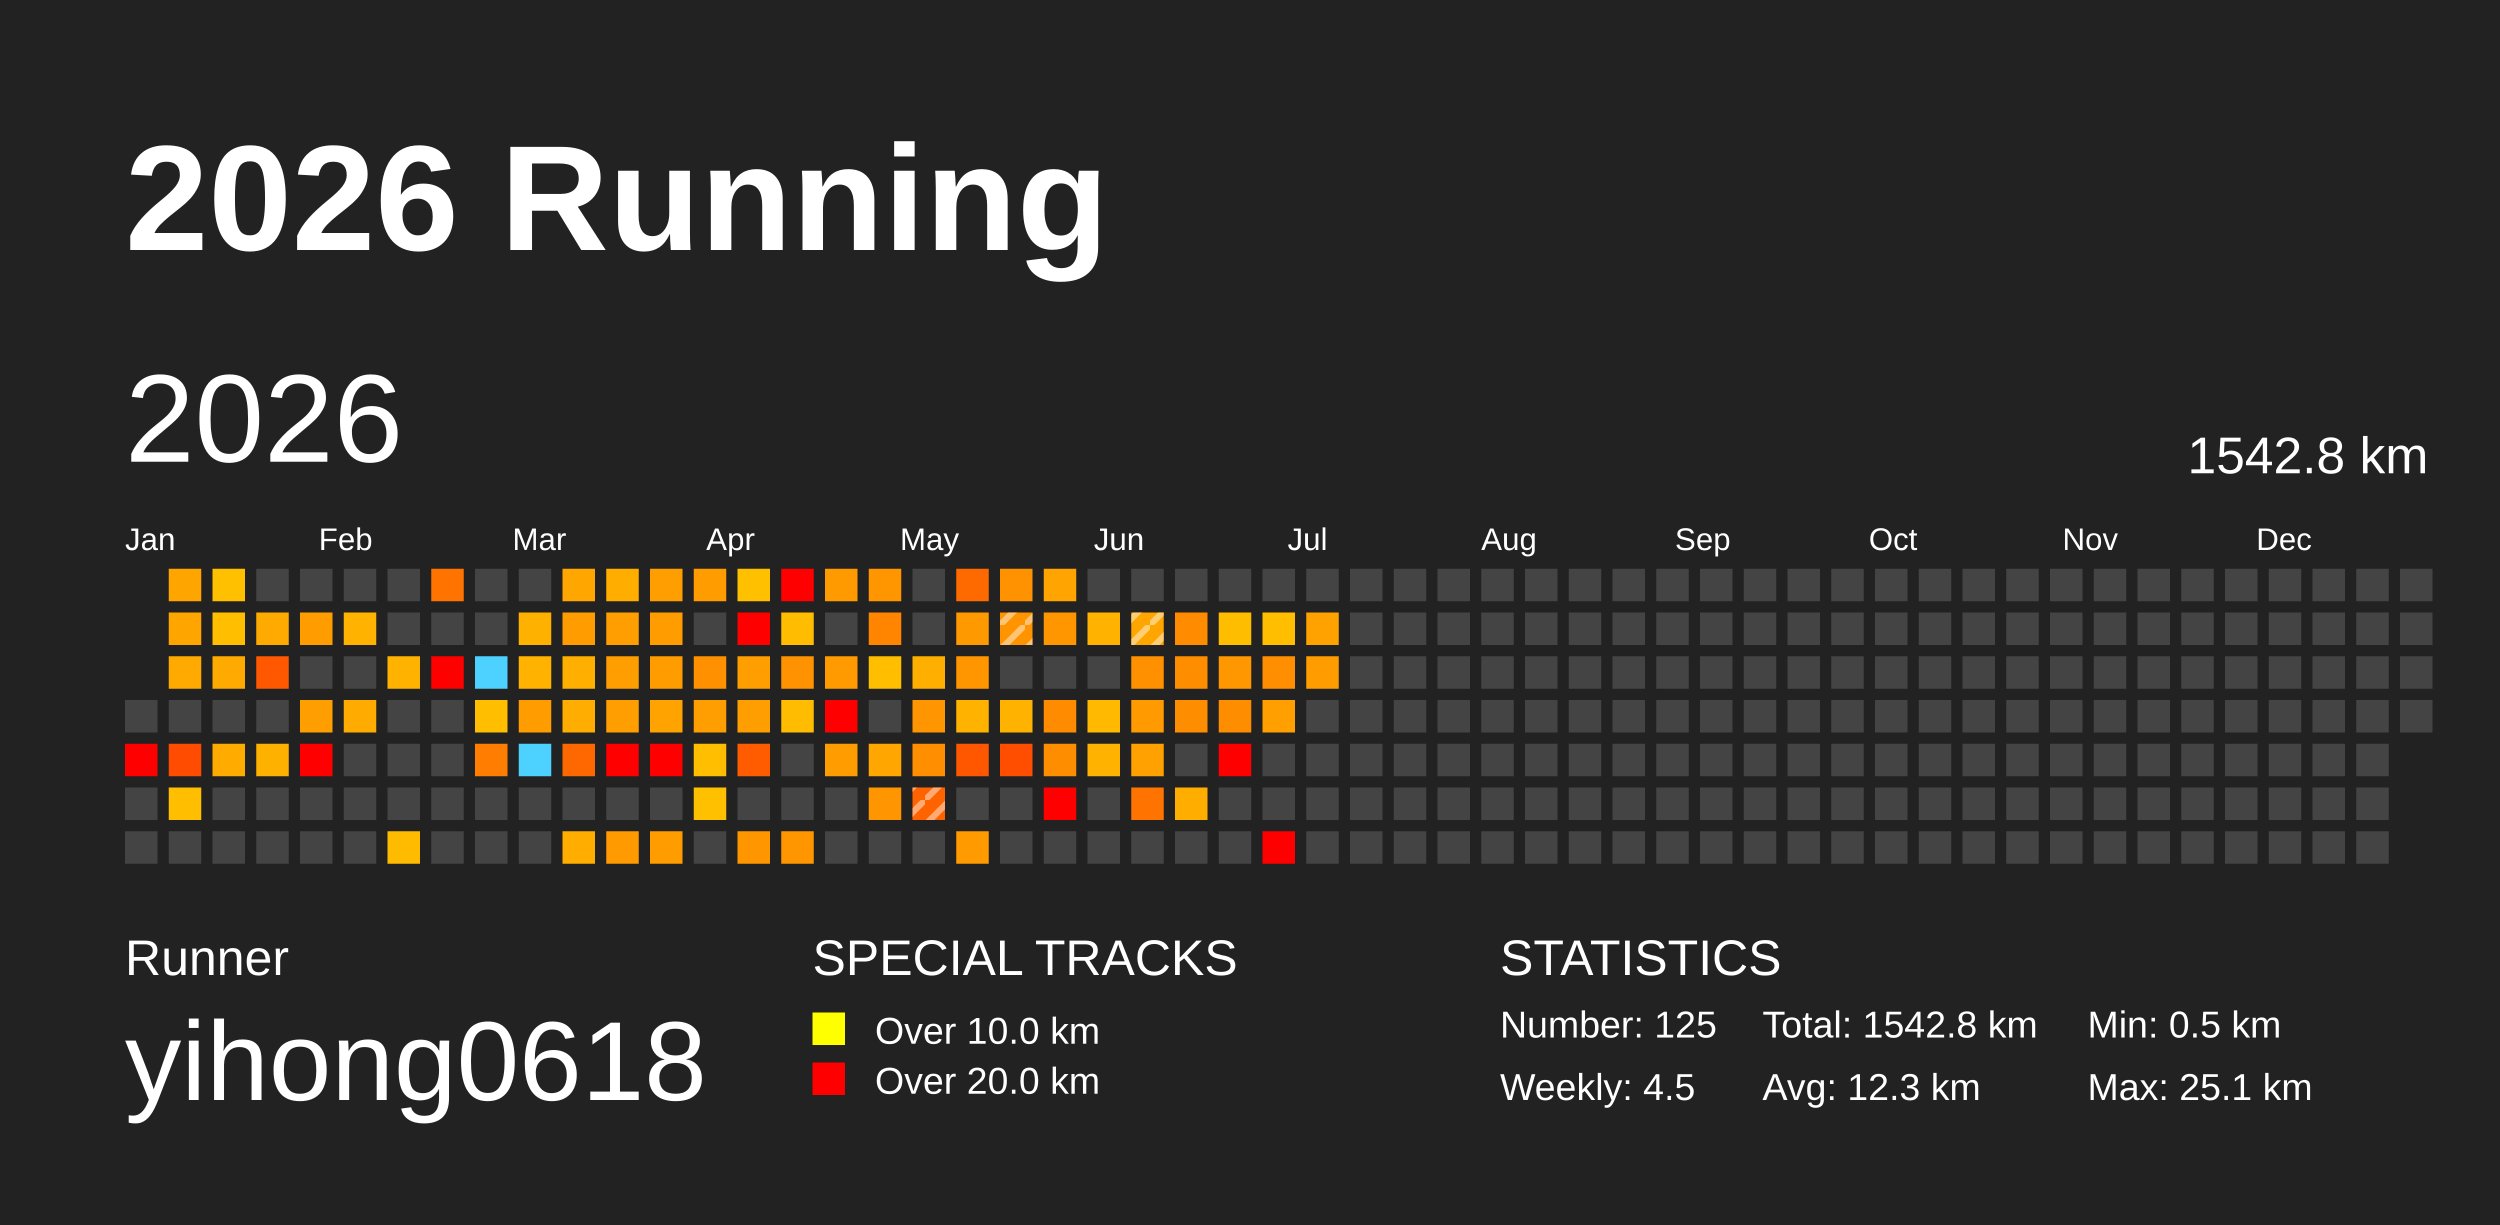
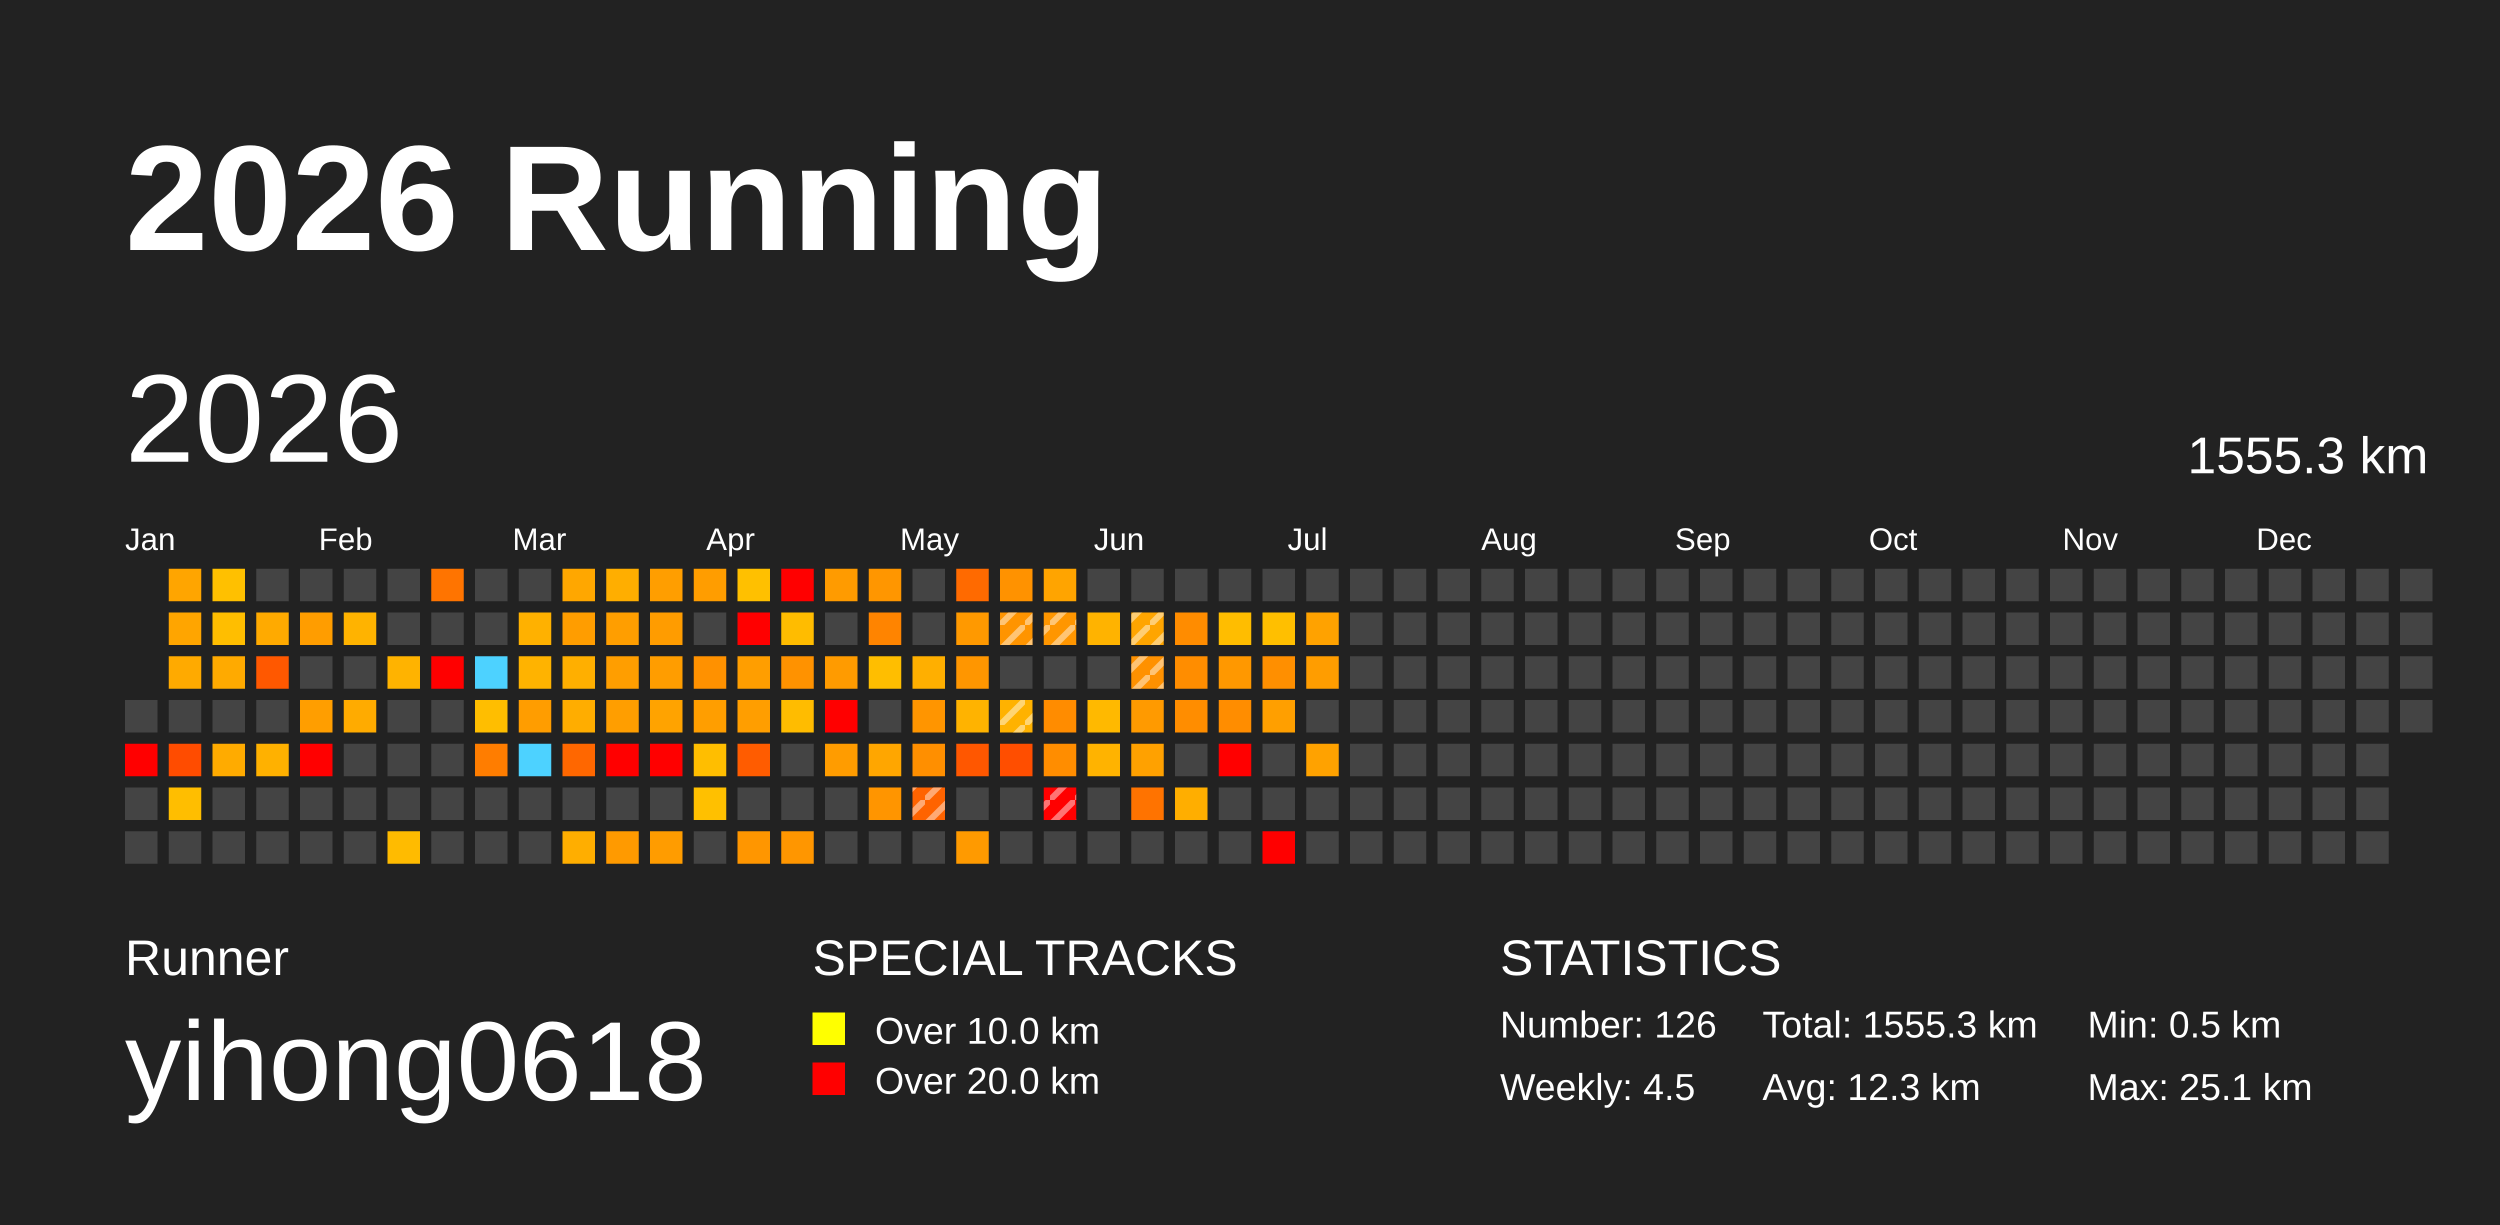
<svg xmlns="http://www.w3.org/2000/svg" baseProfile="full" height="98mm" version="1.1" viewBox="0,0,200,98" width="200mm">
  <defs>
    <pattern height="2" id="indoor-stripe" patternUnits="userSpaceOnUse" width="2">
      <line stroke="white" stroke-opacity="0.45" stroke-width="0.5" x1="0" x2="2" y1="2" y2="0" />
    </pattern>
  </defs>
  <rect fill="#222222" height="98" width="200" x="0" y="0" />
  <text fill="#FFFFFF" style="font-size:12px; font-family:Arial; font-weight:bold;" x="10" y="20">2026 Running</text>
  <text fill="#FFFFFF" style="font-size:4px; font-family:Arial" x="10" y="78">Runner</text>
  <text fill="#FFFFFF" style="font-size:9px; font-family:Arial" x="10" y="88">yihong0618</text>
  <text fill="#FFFFFF" style="font-size:4px; font-family:Arial" x="65" y="78">SPECIAL TRACKS</text>
  <rect fill="yellow" height="2.6" width="2.6" x="65" y="81" />
  <text fill="#FFFFFF" style="font-size:3px; font-family:Arial" x="70" y="83.5">Over 10.0 km</text>
  <rect fill="red" height="2.6" width="2.6" x="65" y="85" />
  <text fill="#FFFFFF" style="font-size:3px; font-family:Arial" x="70" y="87.5">Over 20.0 km</text>
  <text fill="#FFFFFF" style="font-size:4px; font-family:Arial" x="120" y="78">STATISTICS</text>
-   <text fill="#FFFFFF" style="font-size:3px; font-family:Arial" x="120" y="83">Number: 125</text>
+   <text fill="#FFFFFF" style="font-size:3px; font-family:Arial" x="120" y="83">Number: 126</text>
  <text fill="#FFFFFF" style="font-size:3px; font-family:Arial" x="120" y="88">Weekly: 4.5</text>
-   <text fill="#FFFFFF" style="font-size:3px; font-family:Arial" x="141" y="83">Total: 1542.8 km</text>
+   <text fill="#FFFFFF" style="font-size:3px; font-family:Arial" x="141" y="83">Total: 1555.3 km</text>
  <text fill="#FFFFFF" style="font-size:3px; font-family:Arial" x="141" y="88">Avg: 12.3 km</text>
  <text fill="#FFFFFF" style="font-size:3px; font-family:Arial" x="167" y="83">Min: 0.5 km</text>
  <text fill="#FFFFFF" style="font-size:3px; font-family:Arial" x="167" y="88">Max: 25.1 km</text>
  <text dominant-baseline="hanging" fill="#FFFFFF" style="font-size:10.0px; font-family:Arial;" x="10" y="30">2026</text>
-   <text dominant-baseline="hanging" fill="#FFFFFF" style="font-size:4.125px; font-family:Arial;" x="175" y="35">1542.8 km</text>
+   <text dominant-baseline="hanging" fill="#FFFFFF" style="font-size:4.125px; font-family:Arial;" x="175" y="35">1555.3 km</text>
  <text fill="#FFFFFF" style="font-size:2.5px; font-family:Arial" x="10.0" y="44">Jan</text>
  <text fill="#FFFFFF" style="font-size:2.5px; font-family:Arial" x="25.5" y="44">Feb</text>
  <text fill="#FFFFFF" style="font-size:2.5px; font-family:Arial" x="41.0" y="44">Mar</text>
  <text fill="#FFFFFF" style="font-size:2.5px; font-family:Arial" x="56.5" y="44">Apr</text>
  <text fill="#FFFFFF" style="font-size:2.5px; font-family:Arial" x="72.0" y="44">May</text>
  <text fill="#FFFFFF" style="font-size:2.5px; font-family:Arial" x="87.5" y="44">Jun</text>
  <text fill="#FFFFFF" style="font-size:2.5px; font-family:Arial" x="103.0" y="44">Jul</text>
  <text fill="#FFFFFF" style="font-size:2.5px; font-family:Arial" x="118.5" y="44">Aug</text>
  <text fill="#FFFFFF" style="font-size:2.5px; font-family:Arial" x="134.0" y="44">Sep</text>
  <text fill="#FFFFFF" style="font-size:2.5px; font-family:Arial" x="149.5" y="44">Oct</text>
  <text fill="#FFFFFF" style="font-size:2.5px; font-family:Arial" x="165.0" y="44">Nov</text>
  <text fill="#FFFFFF" style="font-size:2.5px; font-family:Arial" x="180.5" y="44">Dec</text>
  <rect fill="#444444" height="2.6" width="2.6" x="10.0" y="56.0" />
  <rect fill="red" height="2.6" width="2.6" x="10.0" y="59.5" />
  <rect fill="#444444" height="2.6" width="2.6" x="10.0" y="63.0" />
  <rect fill="#444444" height="2.6" width="2.6" x="10.0" y="66.5" />
  <rect fill="#ffa500" height="2.6" width="2.6" x="13.5" y="45.5" />
  <rect fill="#ffa500" height="2.6" width="2.6" x="13.5" y="49.0" />
  <rect fill="#ffaa00" height="2.6" width="2.6" x="13.5" y="52.5" />
  <rect fill="#444444" height="2.6" width="2.6" x="13.5" y="56.0" />
  <rect fill="#ff4c00" height="2.6" width="2.6" x="13.5" y="59.5" />
  <rect fill="#ffbe00" height="2.6" width="2.6" x="13.5" y="63.0" />
  <rect fill="#444444" height="2.6" width="2.6" x="13.5" y="66.5" />
  <rect fill="#ffc000" height="2.6" width="2.6" x="17.0" y="45.5" />
  <rect fill="#ffbe00" height="2.6" width="2.6" x="17.0" y="49.0" />
  <rect fill="#ffaa00" height="2.6" width="2.6" x="17.0" y="52.5" />
  <rect fill="#444444" height="2.6" width="2.6" x="17.0" y="56.0" />
  <rect fill="#ffab00" height="2.6" width="2.6" x="17.0" y="59.5" />
  <rect fill="#444444" height="2.6" width="2.6" x="17.0" y="63.0" />
  <rect fill="#444444" height="2.6" width="2.6" x="17.0" y="66.5" />
  <rect fill="#444444" height="2.6" width="2.6" x="20.5" y="45.5" />
  <rect fill="#ffaa00" height="2.6" width="2.6" x="20.5" y="49.0" />
  <rect fill="#ff5800" height="2.6" width="2.6" x="20.5" y="52.5" />
  <rect fill="#444444" height="2.6" width="2.6" x="20.5" y="56.0" />
  <rect fill="#ffb100" height="2.6" width="2.6" x="20.5" y="59.5" />
  <rect fill="#444444" height="2.6" width="2.6" x="20.5" y="63.0" />
  <rect fill="#444444" height="2.6" width="2.6" x="20.5" y="66.5" />
  <rect fill="#444444" height="2.6" width="2.6" x="24.0" y="45.5" />
  <rect fill="#ff9d00" height="2.6" width="2.6" x="24.0" y="49.0" />
  <rect fill="#444444" height="2.6" width="2.6" x="24.0" y="52.5" />
  <rect fill="#ff9e00" height="2.6" width="2.6" x="24.0" y="56.0" />
  <rect fill="red" height="2.6" width="2.6" x="24.0" y="59.5" />
  <rect fill="#444444" height="2.6" width="2.6" x="24.0" y="63.0" />
  <rect fill="#444444" height="2.6" width="2.6" x="24.0" y="66.5" />
  <rect fill="#444444" height="2.6" width="2.6" x="27.5" y="45.5" />
  <rect fill="#ffb300" height="2.6" width="2.6" x="27.5" y="49.0" />
  <rect fill="#444444" height="2.6" width="2.6" x="27.5" y="52.5" />
  <rect fill="#ffab00" height="2.6" width="2.6" x="27.5" y="56.0" />
  <rect fill="#444444" height="2.6" width="2.6" x="27.5" y="59.5" />
  <rect fill="#444444" height="2.6" width="2.6" x="27.5" y="63.0" />
  <rect fill="#444444" height="2.6" width="2.6" x="27.5" y="66.5" />
  <rect fill="#444444" height="2.6" width="2.6" x="31.0" y="45.5" />
  <rect fill="#444444" height="2.6" width="2.6" x="31.0" y="49.0" />
  <rect fill="#ffb300" height="2.6" width="2.6" x="31.0" y="52.5" />
  <rect fill="#444444" height="2.6" width="2.6" x="31.0" y="56.0" />
  <rect fill="#444444" height="2.6" width="2.6" x="31.0" y="59.5" />
  <rect fill="#444444" height="2.6" width="2.6" x="31.0" y="63.0" />
  <rect fill="#ffbb00" height="2.6" width="2.6" x="31.0" y="66.5" />
  <rect fill="#ff7400" height="2.6" width="2.6" x="34.5" y="45.5" />
  <rect fill="#444444" height="2.6" width="2.6" x="34.5" y="49.0" />
  <rect fill="red" height="2.6" width="2.6" x="34.5" y="52.5" />
  <rect fill="#444444" height="2.6" width="2.6" x="34.5" y="56.0" />
  <rect fill="#444444" height="2.6" width="2.6" x="34.5" y="59.5" />
  <rect fill="#444444" height="2.6" width="2.6" x="34.5" y="63.0" />
  <rect fill="#444444" height="2.6" width="2.6" x="34.5" y="66.5" />
  <rect fill="#444444" height="2.6" width="2.6" x="38.0" y="45.5" />
  <rect fill="#444444" height="2.6" width="2.6" x="38.0" y="49.0" />
  <rect fill="#4dd2ff" height="2.6" width="2.6" x="38.0" y="52.5" />
  <rect fill="#ffbe00" height="2.6" width="2.6" x="38.0" y="56.0" />
  <rect fill="#ff7d00" height="2.6" width="2.6" x="38.0" y="59.5" />
  <rect fill="#444444" height="2.6" width="2.6" x="38.0" y="63.0" />
  <rect fill="#444444" height="2.6" width="2.6" x="38.0" y="66.5" />
  <rect fill="#444444" height="2.6" width="2.6" x="41.5" y="45.5" />
  <rect fill="#ffb100" height="2.6" width="2.6" x="41.5" y="49.0" />
  <rect fill="#ffb300" height="2.6" width="2.6" x="41.5" y="52.5" />
  <rect fill="#ff9d00" height="2.6" width="2.6" x="41.5" y="56.0" />
  <rect fill="#4dd2ff" height="2.6" width="2.6" x="41.5" y="59.5" />
  <rect fill="#444444" height="2.6" width="2.6" x="41.5" y="63.0" />
  <rect fill="#444444" height="2.6" width="2.6" x="41.5" y="66.5" />
  <rect fill="#ffa700" height="2.6" width="2.6" x="45.0" y="45.5" />
  <rect fill="#ff9d00" height="2.6" width="2.6" x="45.0" y="49.0" />
  <rect fill="#ffaf00" height="2.6" width="2.6" x="45.0" y="52.5" />
  <rect fill="#ffad00" height="2.6" width="2.6" x="45.0" y="56.0" />
  <rect fill="#ff6700" height="2.6" width="2.6" x="45.0" y="59.5" />
  <rect fill="#444444" height="2.6" width="2.6" x="45.0" y="63.0" />
  <rect fill="#ffae00" height="2.6" width="2.6" x="45.0" y="66.5" />
  <rect fill="#ffae00" height="2.6" width="2.6" x="48.5" y="45.5" />
  <rect fill="#ff9e00" height="2.6" width="2.6" x="48.5" y="49.0" />
  <rect fill="#ff9e00" height="2.6" width="2.6" x="48.5" y="52.5" />
  <rect fill="#ff9e00" height="2.6" width="2.6" x="48.5" y="56.0" />
  <rect fill="red" height="2.6" width="2.6" x="48.5" y="59.5" />
  <rect fill="#444444" height="2.6" width="2.6" x="48.5" y="63.0" />
  <rect fill="#ff9a00" height="2.6" width="2.6" x="48.5" y="66.5" />
  <rect fill="#ff9e00" height="2.6" width="2.6" x="52.0" y="45.5" />
  <rect fill="#ff9c00" height="2.6" width="2.6" x="52.0" y="49.0" />
  <rect fill="#ff9d00" height="2.6" width="2.6" x="52.0" y="52.5" />
  <rect fill="#ffa300" height="2.6" width="2.6" x="52.0" y="56.0" />
  <rect fill="red" height="2.6" width="2.6" x="52.0" y="59.5" />
  <rect fill="#444444" height="2.6" width="2.6" x="52.0" y="63.0" />
  <rect fill="#ff9c00" height="2.6" width="2.6" x="52.0" y="66.5" />
  <rect fill="#ff9d00" height="2.6" width="2.6" x="55.5" y="45.5" />
  <rect fill="#444444" height="2.6" width="2.6" x="55.5" y="49.0" />
  <rect fill="#ff9100" height="2.6" width="2.6" x="55.5" y="52.5" />
  <rect fill="#ff9e00" height="2.6" width="2.6" x="55.5" y="56.0" />
  <rect fill="#ffbe00" height="2.6" width="2.6" x="55.5" y="59.5" />
  <rect fill="#ffc000" height="2.6" width="2.6" x="55.5" y="63.0" />
  <rect fill="#444444" height="2.6" width="2.6" x="55.5" y="66.5" />
  <rect fill="#ffc000" height="2.6" width="2.6" x="59.0" y="45.5" />
  <rect fill="red" height="2.6" width="2.6" x="59.0" y="49.0" />
  <rect fill="#ff9e00" height="2.6" width="2.6" x="59.0" y="52.5" />
  <rect fill="#ff9e00" height="2.6" width="2.6" x="59.0" y="56.0" />
  <rect fill="#ff5c00" height="2.6" width="2.6" x="59.0" y="59.5" />
  <rect fill="#444444" height="2.6" width="2.6" x="59.0" y="63.0" />
  <rect fill="#ff9600" height="2.6" width="2.6" x="59.0" y="66.5" />
  <rect fill="red" height="2.6" width="2.6" x="62.5" y="45.5" />
  <rect fill="#ffbc00" height="2.6" width="2.6" x="62.5" y="49.0" />
  <rect fill="#ff9200" height="2.6" width="2.6" x="62.5" y="52.5" />
  <rect fill="#ffbc00" height="2.6" width="2.6" x="62.5" y="56.0" />
  <rect fill="#444444" height="2.6" width="2.6" x="62.5" y="59.5" />
  <rect fill="#444444" height="2.6" width="2.6" x="62.5" y="63.0" />
  <rect fill="#ff9600" height="2.6" width="2.6" x="62.5" y="66.5" />
  <rect fill="#ff9b00" height="2.6" width="2.6" x="66.0" y="45.5" />
  <rect fill="#444444" height="2.6" width="2.6" x="66.0" y="49.0" />
  <rect fill="#ff9b00" height="2.6" width="2.6" x="66.0" y="52.5" />
  <rect fill="red" height="2.6" width="2.6" x="66.0" y="56.0" />
  <rect fill="#ff9c00" height="2.6" width="2.6" x="66.0" y="59.5" />
  <rect fill="#444444" height="2.6" width="2.6" x="66.0" y="63.0" />
  <rect fill="#444444" height="2.6" width="2.6" x="66.0" y="66.5" />
  <rect fill="#ff9600" height="2.6" width="2.6" x="69.5" y="45.5" />
  <rect fill="#ff8400" height="2.6" width="2.6" x="69.5" y="49.0" />
  <rect fill="#ffbe00" height="2.6" width="2.6" x="69.5" y="52.5" />
  <rect fill="#444444" height="2.6" width="2.6" x="69.5" y="56.0" />
  <rect fill="#ffa600" height="2.6" width="2.6" x="69.5" y="59.5" />
  <rect fill="#ff9500" height="2.6" width="2.6" x="69.5" y="63.0" />
  <rect fill="#444444" height="2.6" width="2.6" x="69.5" y="66.5" />
  <rect fill="#444444" height="2.6" width="2.6" x="73.0" y="45.5" />
  <rect fill="#444444" height="2.6" width="2.6" x="73.0" y="49.0" />
  <rect fill="#ffaf00" height="2.6" width="2.6" x="73.0" y="52.5" />
  <rect fill="#ff9500" height="2.6" width="2.6" x="73.0" y="56.0" />
  <rect fill="#ff8f00" height="2.6" width="2.6" x="73.0" y="59.5" />
  <rect fill="#ff6300" height="2.6" width="2.6" x="73.0" y="63.0" />
  <rect fill="url(#indoor-stripe)" height="2.6" style="pointer-events: none;" width="2.6" x="73.0" y="63.0" />
  <rect fill="#444444" height="2.6" width="2.6" x="73.0" y="66.5" />
  <rect fill="#ff6a00" height="2.6" width="2.6" x="76.5" y="45.5" />
  <rect fill="#ff9900" height="2.6" width="2.6" x="76.5" y="49.0" />
  <rect fill="#ff9600" height="2.6" width="2.6" x="76.5" y="52.5" />
  <rect fill="#ffb300" height="2.6" width="2.6" x="76.5" y="56.0" />
  <rect fill="#ff5700" height="2.6" width="2.6" x="76.5" y="59.5" />
  <rect fill="#444444" height="2.6" width="2.6" x="76.5" y="63.0" />
  <rect fill="#ff9a00" height="2.6" width="2.6" x="76.5" y="66.5" />
  <rect fill="#ff9200" height="2.6" width="2.6" x="80.0" y="45.5" />
  <rect fill="#ff9400" height="2.6" width="2.6" x="80.0" y="49.0" />
  <rect fill="url(#indoor-stripe)" height="2.6" style="pointer-events: none;" width="2.6" x="80.0" y="49.0" />
  <rect fill="#444444" height="2.6" width="2.6" x="80.0" y="52.5" />
  <rect fill="#ffb200" height="2.6" width="2.6" x="80.0" y="56.0" />
+   <rect fill="url(#indoor-stripe)" height="2.6" style="pointer-events: none;" width="2.6" x="80.0" y="56.0" />
  <rect fill="#ff4e00" height="2.6" width="2.6" x="80.0" y="59.5" />
  <rect fill="#444444" height="2.6" width="2.6" x="80.0" y="63.0" />
  <rect fill="#444444" height="2.6" width="2.6" x="80.0" y="66.5" />
  <rect fill="#ffa400" height="2.6" width="2.6" x="83.5" y="45.5" />
  <rect fill="#ff9600" height="2.6" width="2.6" x="83.5" y="49.0" />
+   <rect fill="url(#indoor-stripe)" height="2.6" style="pointer-events: none;" width="2.6" x="83.5" y="49.0" />
  <rect fill="#444444" height="2.6" width="2.6" x="83.5" y="52.5" />
  <rect fill="#ff8c00" height="2.6" width="2.6" x="83.5" y="56.0" />
  <rect fill="#ff8d00" height="2.6" width="2.6" x="83.5" y="59.5" />
  <rect fill="red" height="2.6" width="2.6" x="83.5" y="63.0" />
+   <rect fill="url(#indoor-stripe)" height="2.6" style="pointer-events: none;" width="2.6" x="83.5" y="63.0" />
  <rect fill="#444444" height="2.6" width="2.6" x="83.5" y="66.5" />
  <rect fill="#444444" height="2.6" width="2.6" x="87.0" y="45.5" />
  <rect fill="#ffb300" height="2.6" width="2.6" x="87.0" y="49.0" />
  <rect fill="#444444" height="2.6" width="2.6" x="87.0" y="52.5" />
  <rect fill="#ffb900" height="2.6" width="2.6" x="87.0" y="56.0" />
  <rect fill="#ffb300" height="2.6" width="2.6" x="87.0" y="59.5" />
  <rect fill="#444444" height="2.6" width="2.6" x="87.0" y="63.0" />
  <rect fill="#444444" height="2.6" width="2.6" x="87.0" y="66.5" />
  <rect fill="#444444" height="2.6" width="2.6" x="90.5" y="45.5" />
  <rect fill="#ffa500" height="2.6" width="2.6" x="90.5" y="49.0" />
  <rect fill="url(#indoor-stripe)" height="2.6" style="pointer-events: none;" width="2.6" x="90.5" y="49.0" />
  <rect fill="#ff9100" height="2.6" width="2.6" x="90.5" y="52.5" />
+   <rect fill="url(#indoor-stripe)" height="2.6" style="pointer-events: none;" width="2.6" x="90.5" y="52.5" />
  <rect fill="#ff9a00" height="2.6" width="2.6" x="90.5" y="56.0" />
  <rect fill="#ffa100" height="2.6" width="2.6" x="90.5" y="59.5" />
  <rect fill="#ff7300" height="2.6" width="2.6" x="90.5" y="63.0" />
  <rect fill="#444444" height="2.6" width="2.6" x="90.5" y="66.5" />
  <rect fill="#444444" height="2.6" width="2.6" x="94.0" y="45.5" />
  <rect fill="#ff8c00" height="2.6" width="2.6" x="94.0" y="49.0" />
  <rect fill="#ff8d00" height="2.6" width="2.6" x="94.0" y="52.5" />
  <rect fill="#ff8d00" height="2.6" width="2.6" x="94.0" y="56.0" />
  <rect fill="#444444" height="2.6" width="2.6" x="94.0" y="59.5" />
  <rect fill="#ffae00" height="2.6" width="2.6" x="94.0" y="63.0" />
  <rect fill="#444444" height="2.6" width="2.6" x="94.0" y="66.5" />
  <rect fill="#444444" height="2.6" width="2.6" x="97.5" y="45.5" />
  <rect fill="#ffbd00" height="2.6" width="2.6" x="97.5" y="49.0" />
  <rect fill="#ff9800" height="2.6" width="2.6" x="97.5" y="52.5" />
  <rect fill="#ff8d00" height="2.6" width="2.6" x="97.5" y="56.0" />
  <rect fill="red" height="2.6" width="2.6" x="97.5" y="59.5" />
  <rect fill="#444444" height="2.6" width="2.6" x="97.5" y="63.0" />
  <rect fill="#444444" height="2.6" width="2.6" x="97.5" y="66.5" />
  <rect fill="#444444" height="2.6" width="2.6" x="101.0" y="45.5" />
  <rect fill="#ffbf00" height="2.6" width="2.6" x="101.0" y="49.0" />
  <rect fill="#ff8f00" height="2.6" width="2.6" x="101.0" y="52.5" />
  <rect fill="#ff9f00" height="2.6" width="2.6" x="101.0" y="56.0" />
  <rect fill="#444444" height="2.6" width="2.6" x="101.0" y="59.5" />
  <rect fill="#444444" height="2.6" width="2.6" x="101.0" y="63.0" />
  <rect fill="red" height="2.6" width="2.6" x="101.0" y="66.5" />
  <rect fill="#444444" height="2.6" width="2.6" x="104.5" y="45.5" />
  <rect fill="#ffa200" height="2.6" width="2.6" x="104.5" y="49.0" />
  <rect fill="#ff9d00" height="2.6" width="2.6" x="104.5" y="52.5" />
  <rect fill="#444444" height="2.6" width="2.6" x="104.5" y="56.0" />
-   <rect fill="#444444" height="2.6" width="2.6" x="104.5" y="59.5" />
+   <rect fill="#ffa200" height="2.6" width="2.6" x="104.5" y="59.5" />
  <rect fill="#444444" height="2.6" width="2.6" x="104.5" y="63.0" />
  <rect fill="#444444" height="2.6" width="2.6" x="104.5" y="66.5" />
  <rect fill="#444444" height="2.6" width="2.6" x="108.0" y="45.5" />
  <rect fill="#444444" height="2.6" width="2.6" x="108.0" y="49.0" />
  <rect fill="#444444" height="2.6" width="2.6" x="108.0" y="52.5" />
  <rect fill="#444444" height="2.6" width="2.6" x="108.0" y="56.0" />
  <rect fill="#444444" height="2.6" width="2.6" x="108.0" y="59.5" />
  <rect fill="#444444" height="2.6" width="2.6" x="108.0" y="63.0" />
  <rect fill="#444444" height="2.6" width="2.6" x="108.0" y="66.5" />
  <rect fill="#444444" height="2.6" width="2.6" x="111.5" y="45.5" />
  <rect fill="#444444" height="2.6" width="2.6" x="111.5" y="49.0" />
  <rect fill="#444444" height="2.6" width="2.6" x="111.5" y="52.5" />
  <rect fill="#444444" height="2.6" width="2.6" x="111.5" y="56.0" />
  <rect fill="#444444" height="2.6" width="2.6" x="111.5" y="59.5" />
  <rect fill="#444444" height="2.6" width="2.6" x="111.5" y="63.0" />
  <rect fill="#444444" height="2.6" width="2.6" x="111.5" y="66.5" />
  <rect fill="#444444" height="2.6" width="2.6" x="115.0" y="45.5" />
  <rect fill="#444444" height="2.6" width="2.6" x="115.0" y="49.0" />
  <rect fill="#444444" height="2.6" width="2.6" x="115.0" y="52.5" />
  <rect fill="#444444" height="2.6" width="2.6" x="115.0" y="56.0" />
  <rect fill="#444444" height="2.6" width="2.6" x="115.0" y="59.5" />
  <rect fill="#444444" height="2.6" width="2.6" x="115.0" y="63.0" />
  <rect fill="#444444" height="2.6" width="2.6" x="115.0" y="66.5" />
  <rect fill="#444444" height="2.6" width="2.6" x="118.5" y="45.5" />
  <rect fill="#444444" height="2.6" width="2.6" x="118.5" y="49.0" />
  <rect fill="#444444" height="2.6" width="2.6" x="118.5" y="52.5" />
  <rect fill="#444444" height="2.6" width="2.6" x="118.5" y="56.0" />
  <rect fill="#444444" height="2.6" width="2.6" x="118.5" y="59.5" />
  <rect fill="#444444" height="2.6" width="2.6" x="118.5" y="63.0" />
  <rect fill="#444444" height="2.6" width="2.6" x="118.5" y="66.5" />
  <rect fill="#444444" height="2.6" width="2.6" x="122.0" y="45.5" />
  <rect fill="#444444" height="2.6" width="2.6" x="122.0" y="49.0" />
  <rect fill="#444444" height="2.6" width="2.6" x="122.0" y="52.5" />
  <rect fill="#444444" height="2.6" width="2.6" x="122.0" y="56.0" />
  <rect fill="#444444" height="2.6" width="2.6" x="122.0" y="59.5" />
  <rect fill="#444444" height="2.6" width="2.6" x="122.0" y="63.0" />
  <rect fill="#444444" height="2.6" width="2.6" x="122.0" y="66.5" />
  <rect fill="#444444" height="2.6" width="2.6" x="125.5" y="45.5" />
  <rect fill="#444444" height="2.6" width="2.6" x="125.5" y="49.0" />
  <rect fill="#444444" height="2.6" width="2.6" x="125.5" y="52.5" />
  <rect fill="#444444" height="2.6" width="2.6" x="125.5" y="56.0" />
  <rect fill="#444444" height="2.6" width="2.6" x="125.5" y="59.5" />
  <rect fill="#444444" height="2.6" width="2.6" x="125.5" y="63.0" />
  <rect fill="#444444" height="2.6" width="2.6" x="125.5" y="66.5" />
  <rect fill="#444444" height="2.6" width="2.6" x="129.0" y="45.5" />
  <rect fill="#444444" height="2.6" width="2.6" x="129.0" y="49.0" />
  <rect fill="#444444" height="2.6" width="2.6" x="129.0" y="52.5" />
  <rect fill="#444444" height="2.6" width="2.6" x="129.0" y="56.0" />
  <rect fill="#444444" height="2.6" width="2.6" x="129.0" y="59.5" />
  <rect fill="#444444" height="2.6" width="2.6" x="129.0" y="63.0" />
  <rect fill="#444444" height="2.6" width="2.6" x="129.0" y="66.5" />
  <rect fill="#444444" height="2.6" width="2.6" x="132.5" y="45.5" />
  <rect fill="#444444" height="2.6" width="2.6" x="132.5" y="49.0" />
  <rect fill="#444444" height="2.6" width="2.6" x="132.5" y="52.5" />
  <rect fill="#444444" height="2.6" width="2.6" x="132.5" y="56.0" />
  <rect fill="#444444" height="2.6" width="2.6" x="132.5" y="59.5" />
  <rect fill="#444444" height="2.6" width="2.6" x="132.5" y="63.0" />
  <rect fill="#444444" height="2.6" width="2.6" x="132.5" y="66.5" />
  <rect fill="#444444" height="2.6" width="2.6" x="136.0" y="45.5" />
  <rect fill="#444444" height="2.6" width="2.6" x="136.0" y="49.0" />
  <rect fill="#444444" height="2.6" width="2.6" x="136.0" y="52.5" />
  <rect fill="#444444" height="2.6" width="2.6" x="136.0" y="56.0" />
  <rect fill="#444444" height="2.6" width="2.6" x="136.0" y="59.5" />
  <rect fill="#444444" height="2.6" width="2.6" x="136.0" y="63.0" />
  <rect fill="#444444" height="2.6" width="2.6" x="136.0" y="66.5" />
  <rect fill="#444444" height="2.6" width="2.6" x="139.5" y="45.5" />
  <rect fill="#444444" height="2.6" width="2.6" x="139.5" y="49.0" />
  <rect fill="#444444" height="2.6" width="2.6" x="139.5" y="52.5" />
  <rect fill="#444444" height="2.6" width="2.6" x="139.5" y="56.0" />
  <rect fill="#444444" height="2.6" width="2.6" x="139.5" y="59.5" />
  <rect fill="#444444" height="2.6" width="2.6" x="139.5" y="63.0" />
  <rect fill="#444444" height="2.6" width="2.6" x="139.5" y="66.5" />
  <rect fill="#444444" height="2.6" width="2.6" x="143.0" y="45.5" />
  <rect fill="#444444" height="2.6" width="2.6" x="143.0" y="49.0" />
  <rect fill="#444444" height="2.6" width="2.6" x="143.0" y="52.5" />
  <rect fill="#444444" height="2.6" width="2.6" x="143.0" y="56.0" />
  <rect fill="#444444" height="2.6" width="2.6" x="143.0" y="59.5" />
  <rect fill="#444444" height="2.6" width="2.6" x="143.0" y="63.0" />
  <rect fill="#444444" height="2.6" width="2.6" x="143.0" y="66.5" />
  <rect fill="#444444" height="2.6" width="2.6" x="146.5" y="45.5" />
  <rect fill="#444444" height="2.6" width="2.6" x="146.5" y="49.0" />
  <rect fill="#444444" height="2.6" width="2.6" x="146.5" y="52.5" />
  <rect fill="#444444" height="2.6" width="2.6" x="146.5" y="56.0" />
  <rect fill="#444444" height="2.6" width="2.6" x="146.5" y="59.5" />
  <rect fill="#444444" height="2.6" width="2.6" x="146.5" y="63.0" />
  <rect fill="#444444" height="2.6" width="2.6" x="146.5" y="66.5" />
  <rect fill="#444444" height="2.6" width="2.6" x="150.0" y="45.5" />
  <rect fill="#444444" height="2.6" width="2.6" x="150.0" y="49.0" />
  <rect fill="#444444" height="2.6" width="2.6" x="150.0" y="52.5" />
  <rect fill="#444444" height="2.6" width="2.6" x="150.0" y="56.0" />
  <rect fill="#444444" height="2.6" width="2.6" x="150.0" y="59.5" />
  <rect fill="#444444" height="2.6" width="2.6" x="150.0" y="63.0" />
  <rect fill="#444444" height="2.6" width="2.6" x="150.0" y="66.5" />
  <rect fill="#444444" height="2.6" width="2.6" x="153.5" y="45.5" />
  <rect fill="#444444" height="2.6" width="2.6" x="153.5" y="49.0" />
  <rect fill="#444444" height="2.6" width="2.6" x="153.5" y="52.5" />
  <rect fill="#444444" height="2.6" width="2.6" x="153.5" y="56.0" />
  <rect fill="#444444" height="2.6" width="2.6" x="153.5" y="59.5" />
  <rect fill="#444444" height="2.6" width="2.6" x="153.5" y="63.0" />
  <rect fill="#444444" height="2.6" width="2.6" x="153.5" y="66.5" />
  <rect fill="#444444" height="2.6" width="2.6" x="157.0" y="45.5" />
  <rect fill="#444444" height="2.6" width="2.6" x="157.0" y="49.0" />
  <rect fill="#444444" height="2.6" width="2.6" x="157.0" y="52.5" />
  <rect fill="#444444" height="2.6" width="2.6" x="157.0" y="56.0" />
  <rect fill="#444444" height="2.6" width="2.6" x="157.0" y="59.5" />
  <rect fill="#444444" height="2.6" width="2.6" x="157.0" y="63.0" />
  <rect fill="#444444" height="2.6" width="2.6" x="157.0" y="66.5" />
  <rect fill="#444444" height="2.6" width="2.6" x="160.5" y="45.5" />
  <rect fill="#444444" height="2.6" width="2.6" x="160.5" y="49.0" />
  <rect fill="#444444" height="2.6" width="2.6" x="160.5" y="52.5" />
  <rect fill="#444444" height="2.6" width="2.6" x="160.5" y="56.0" />
  <rect fill="#444444" height="2.6" width="2.6" x="160.5" y="59.5" />
  <rect fill="#444444" height="2.6" width="2.6" x="160.5" y="63.0" />
  <rect fill="#444444" height="2.6" width="2.6" x="160.5" y="66.5" />
  <rect fill="#444444" height="2.6" width="2.6" x="164.0" y="45.5" />
  <rect fill="#444444" height="2.6" width="2.6" x="164.0" y="49.0" />
  <rect fill="#444444" height="2.6" width="2.6" x="164.0" y="52.5" />
  <rect fill="#444444" height="2.6" width="2.6" x="164.0" y="56.0" />
  <rect fill="#444444" height="2.6" width="2.6" x="164.0" y="59.5" />
  <rect fill="#444444" height="2.6" width="2.6" x="164.0" y="63.0" />
  <rect fill="#444444" height="2.6" width="2.6" x="164.0" y="66.5" />
  <rect fill="#444444" height="2.6" width="2.6" x="167.5" y="45.5" />
  <rect fill="#444444" height="2.6" width="2.6" x="167.5" y="49.0" />
  <rect fill="#444444" height="2.6" width="2.6" x="167.5" y="52.5" />
  <rect fill="#444444" height="2.6" width="2.6" x="167.5" y="56.0" />
  <rect fill="#444444" height="2.6" width="2.6" x="167.5" y="59.5" />
  <rect fill="#444444" height="2.6" width="2.6" x="167.5" y="63.0" />
  <rect fill="#444444" height="2.6" width="2.6" x="167.5" y="66.5" />
  <rect fill="#444444" height="2.6" width="2.6" x="171.0" y="45.5" />
  <rect fill="#444444" height="2.6" width="2.6" x="171.0" y="49.0" />
  <rect fill="#444444" height="2.6" width="2.6" x="171.0" y="52.5" />
  <rect fill="#444444" height="2.6" width="2.6" x="171.0" y="56.0" />
  <rect fill="#444444" height="2.6" width="2.6" x="171.0" y="59.5" />
  <rect fill="#444444" height="2.6" width="2.6" x="171.0" y="63.0" />
  <rect fill="#444444" height="2.6" width="2.6" x="171.0" y="66.5" />
  <rect fill="#444444" height="2.6" width="2.6" x="174.5" y="45.5" />
  <rect fill="#444444" height="2.6" width="2.6" x="174.5" y="49.0" />
  <rect fill="#444444" height="2.6" width="2.6" x="174.5" y="52.5" />
  <rect fill="#444444" height="2.6" width="2.6" x="174.5" y="56.0" />
  <rect fill="#444444" height="2.6" width="2.6" x="174.5" y="59.5" />
  <rect fill="#444444" height="2.6" width="2.6" x="174.5" y="63.0" />
  <rect fill="#444444" height="2.6" width="2.6" x="174.5" y="66.5" />
  <rect fill="#444444" height="2.6" width="2.6" x="178.0" y="45.5" />
  <rect fill="#444444" height="2.6" width="2.6" x="178.0" y="49.0" />
  <rect fill="#444444" height="2.6" width="2.6" x="178.0" y="52.5" />
  <rect fill="#444444" height="2.6" width="2.6" x="178.0" y="56.0" />
  <rect fill="#444444" height="2.6" width="2.6" x="178.0" y="59.5" />
  <rect fill="#444444" height="2.6" width="2.6" x="178.0" y="63.0" />
  <rect fill="#444444" height="2.6" width="2.6" x="178.0" y="66.5" />
  <rect fill="#444444" height="2.6" width="2.6" x="181.5" y="45.5" />
  <rect fill="#444444" height="2.6" width="2.6" x="181.5" y="49.0" />
  <rect fill="#444444" height="2.6" width="2.6" x="181.5" y="52.5" />
  <rect fill="#444444" height="2.6" width="2.6" x="181.5" y="56.0" />
  <rect fill="#444444" height="2.6" width="2.6" x="181.5" y="59.5" />
  <rect fill="#444444" height="2.6" width="2.6" x="181.5" y="63.0" />
  <rect fill="#444444" height="2.6" width="2.6" x="181.5" y="66.5" />
  <rect fill="#444444" height="2.6" width="2.6" x="185.0" y="45.5" />
  <rect fill="#444444" height="2.6" width="2.6" x="185.0" y="49.0" />
  <rect fill="#444444" height="2.6" width="2.6" x="185.0" y="52.5" />
  <rect fill="#444444" height="2.6" width="2.6" x="185.0" y="56.0" />
  <rect fill="#444444" height="2.6" width="2.6" x="185.0" y="59.5" />
  <rect fill="#444444" height="2.6" width="2.6" x="185.0" y="63.0" />
  <rect fill="#444444" height="2.6" width="2.6" x="185.0" y="66.5" />
  <rect fill="#444444" height="2.6" width="2.6" x="188.5" y="45.5" />
  <rect fill="#444444" height="2.6" width="2.6" x="188.5" y="49.0" />
  <rect fill="#444444" height="2.6" width="2.6" x="188.5" y="52.5" />
  <rect fill="#444444" height="2.6" width="2.6" x="188.5" y="56.0" />
  <rect fill="#444444" height="2.6" width="2.6" x="188.5" y="59.5" />
  <rect fill="#444444" height="2.6" width="2.6" x="188.5" y="63.0" />
  <rect fill="#444444" height="2.6" width="2.6" x="188.5" y="66.5" />
  <rect fill="#444444" height="2.6" width="2.6" x="192.0" y="45.5" />
  <rect fill="#444444" height="2.6" width="2.6" x="192.0" y="49.0" />
  <rect fill="#444444" height="2.6" width="2.6" x="192.0" y="52.5" />
  <rect fill="#444444" height="2.6" width="2.6" x="192.0" y="56.0" />
</svg>
